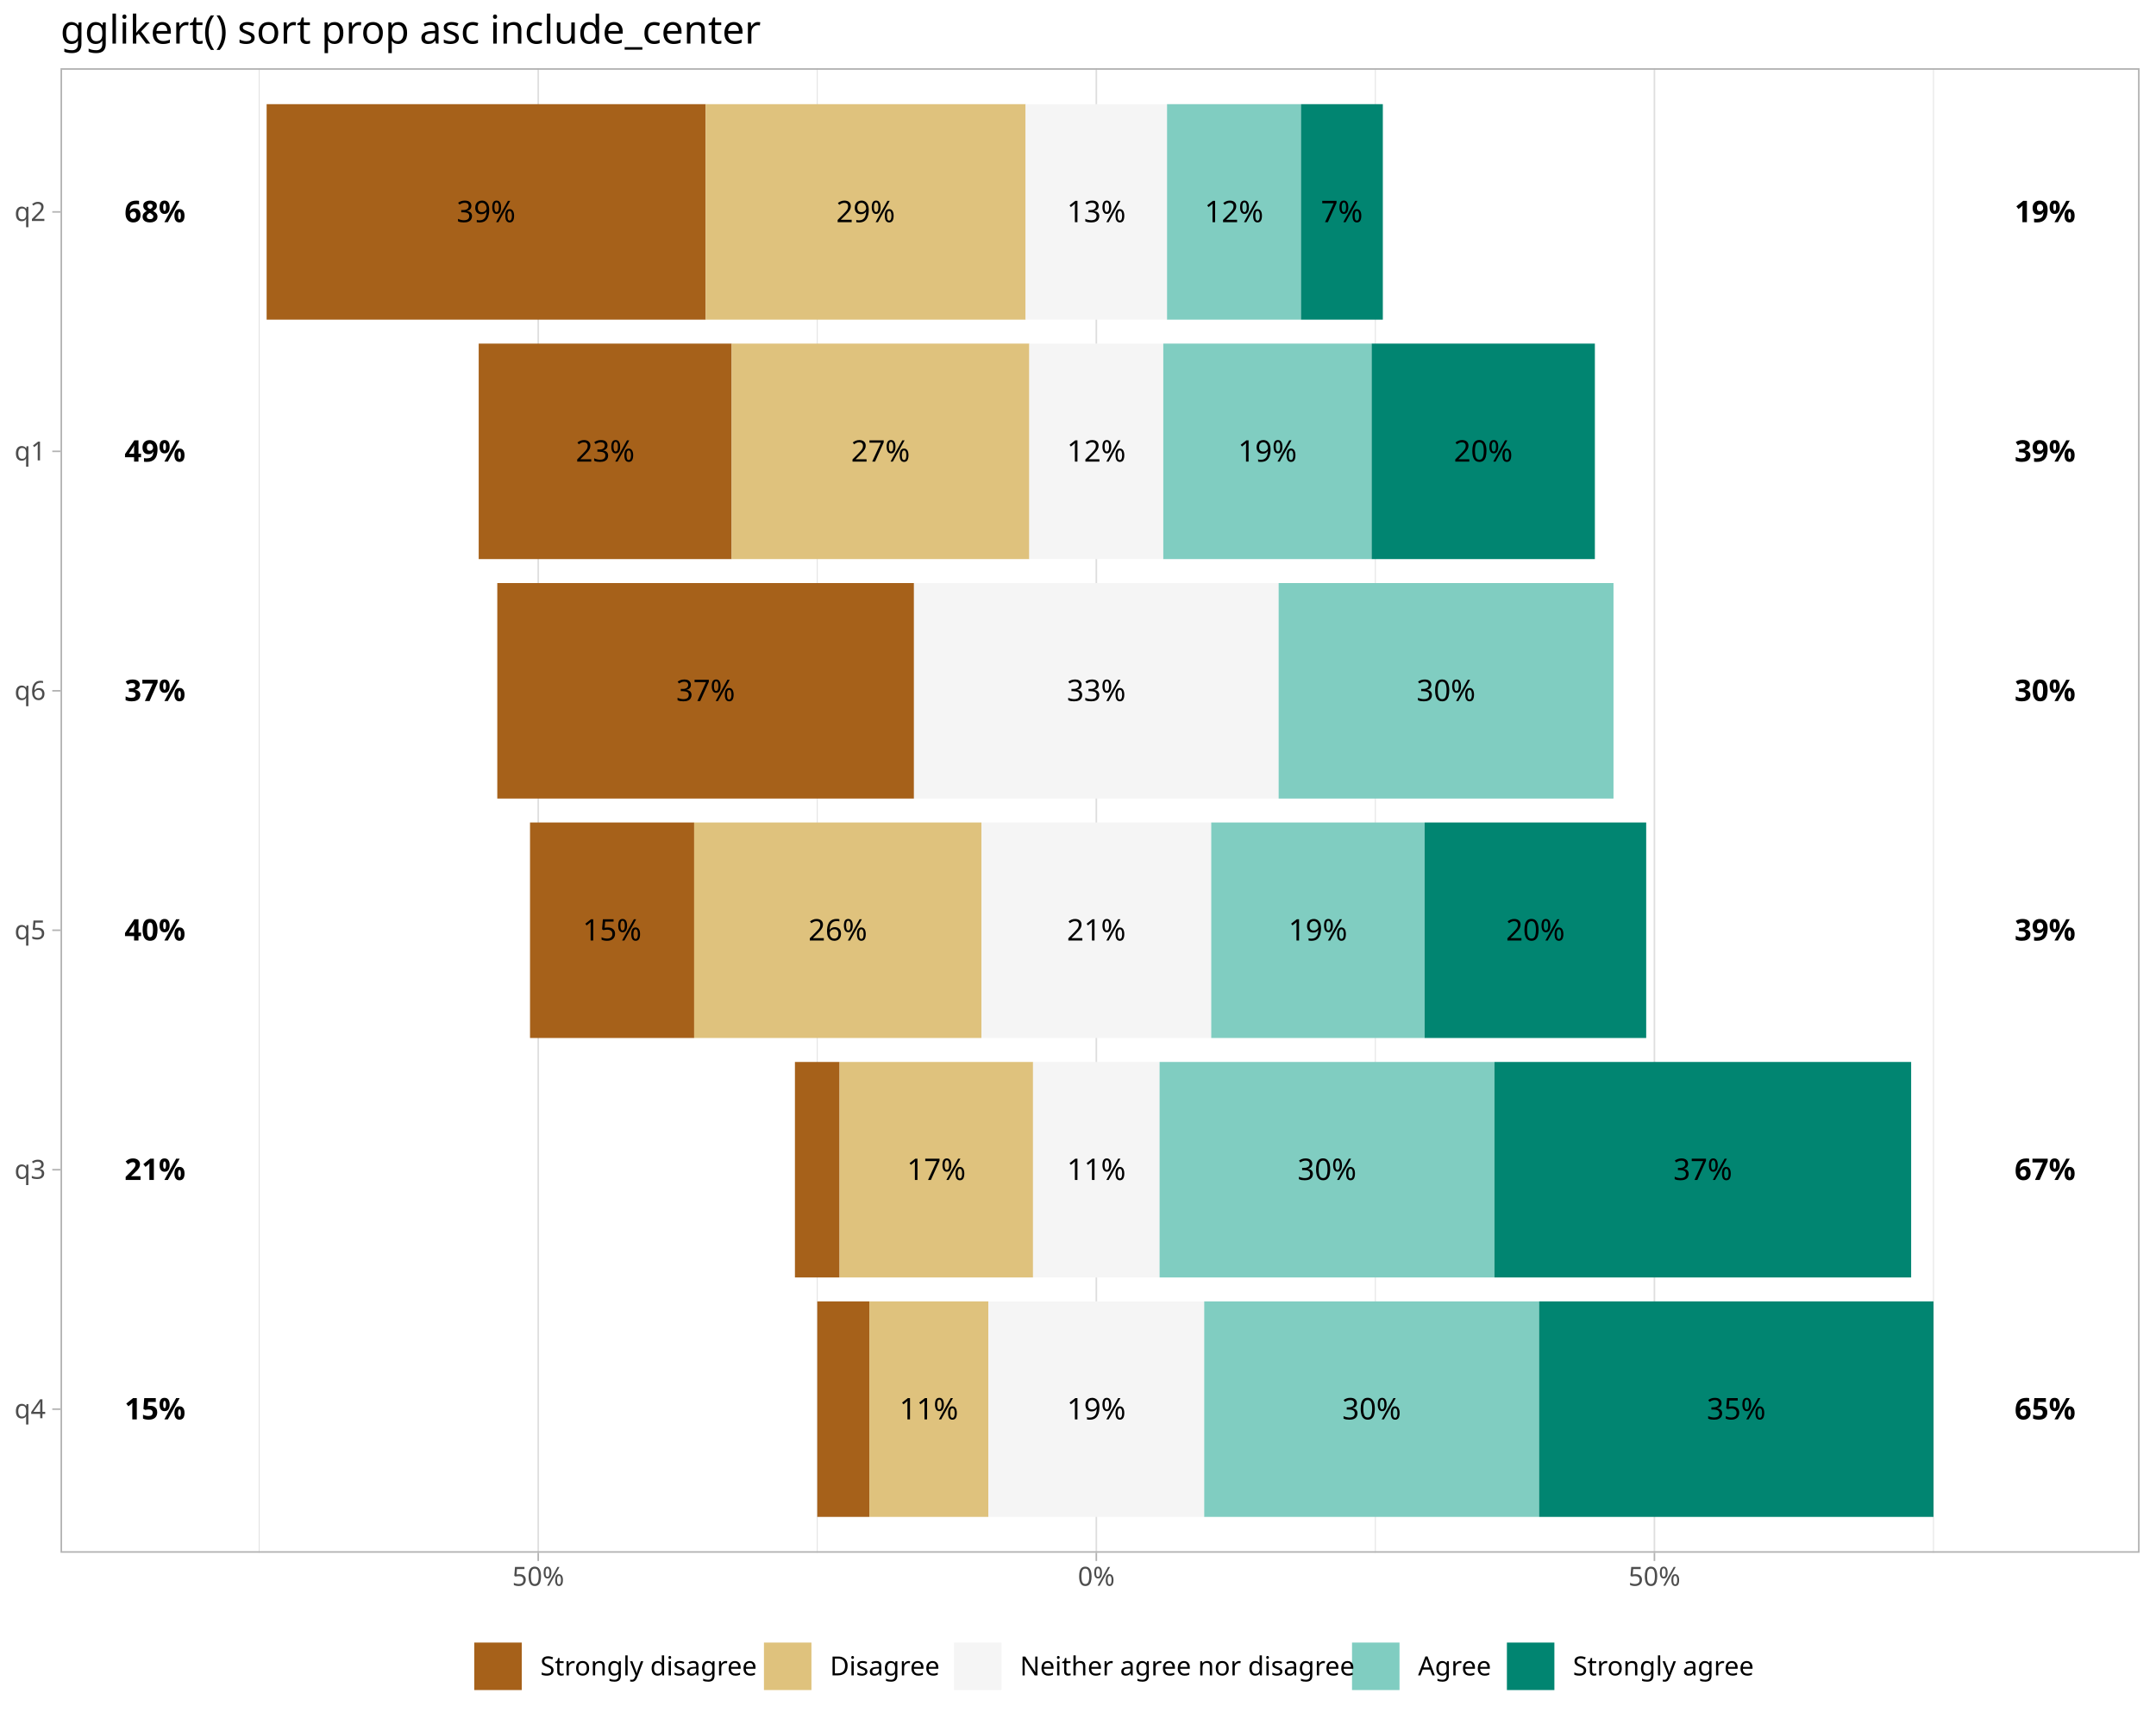
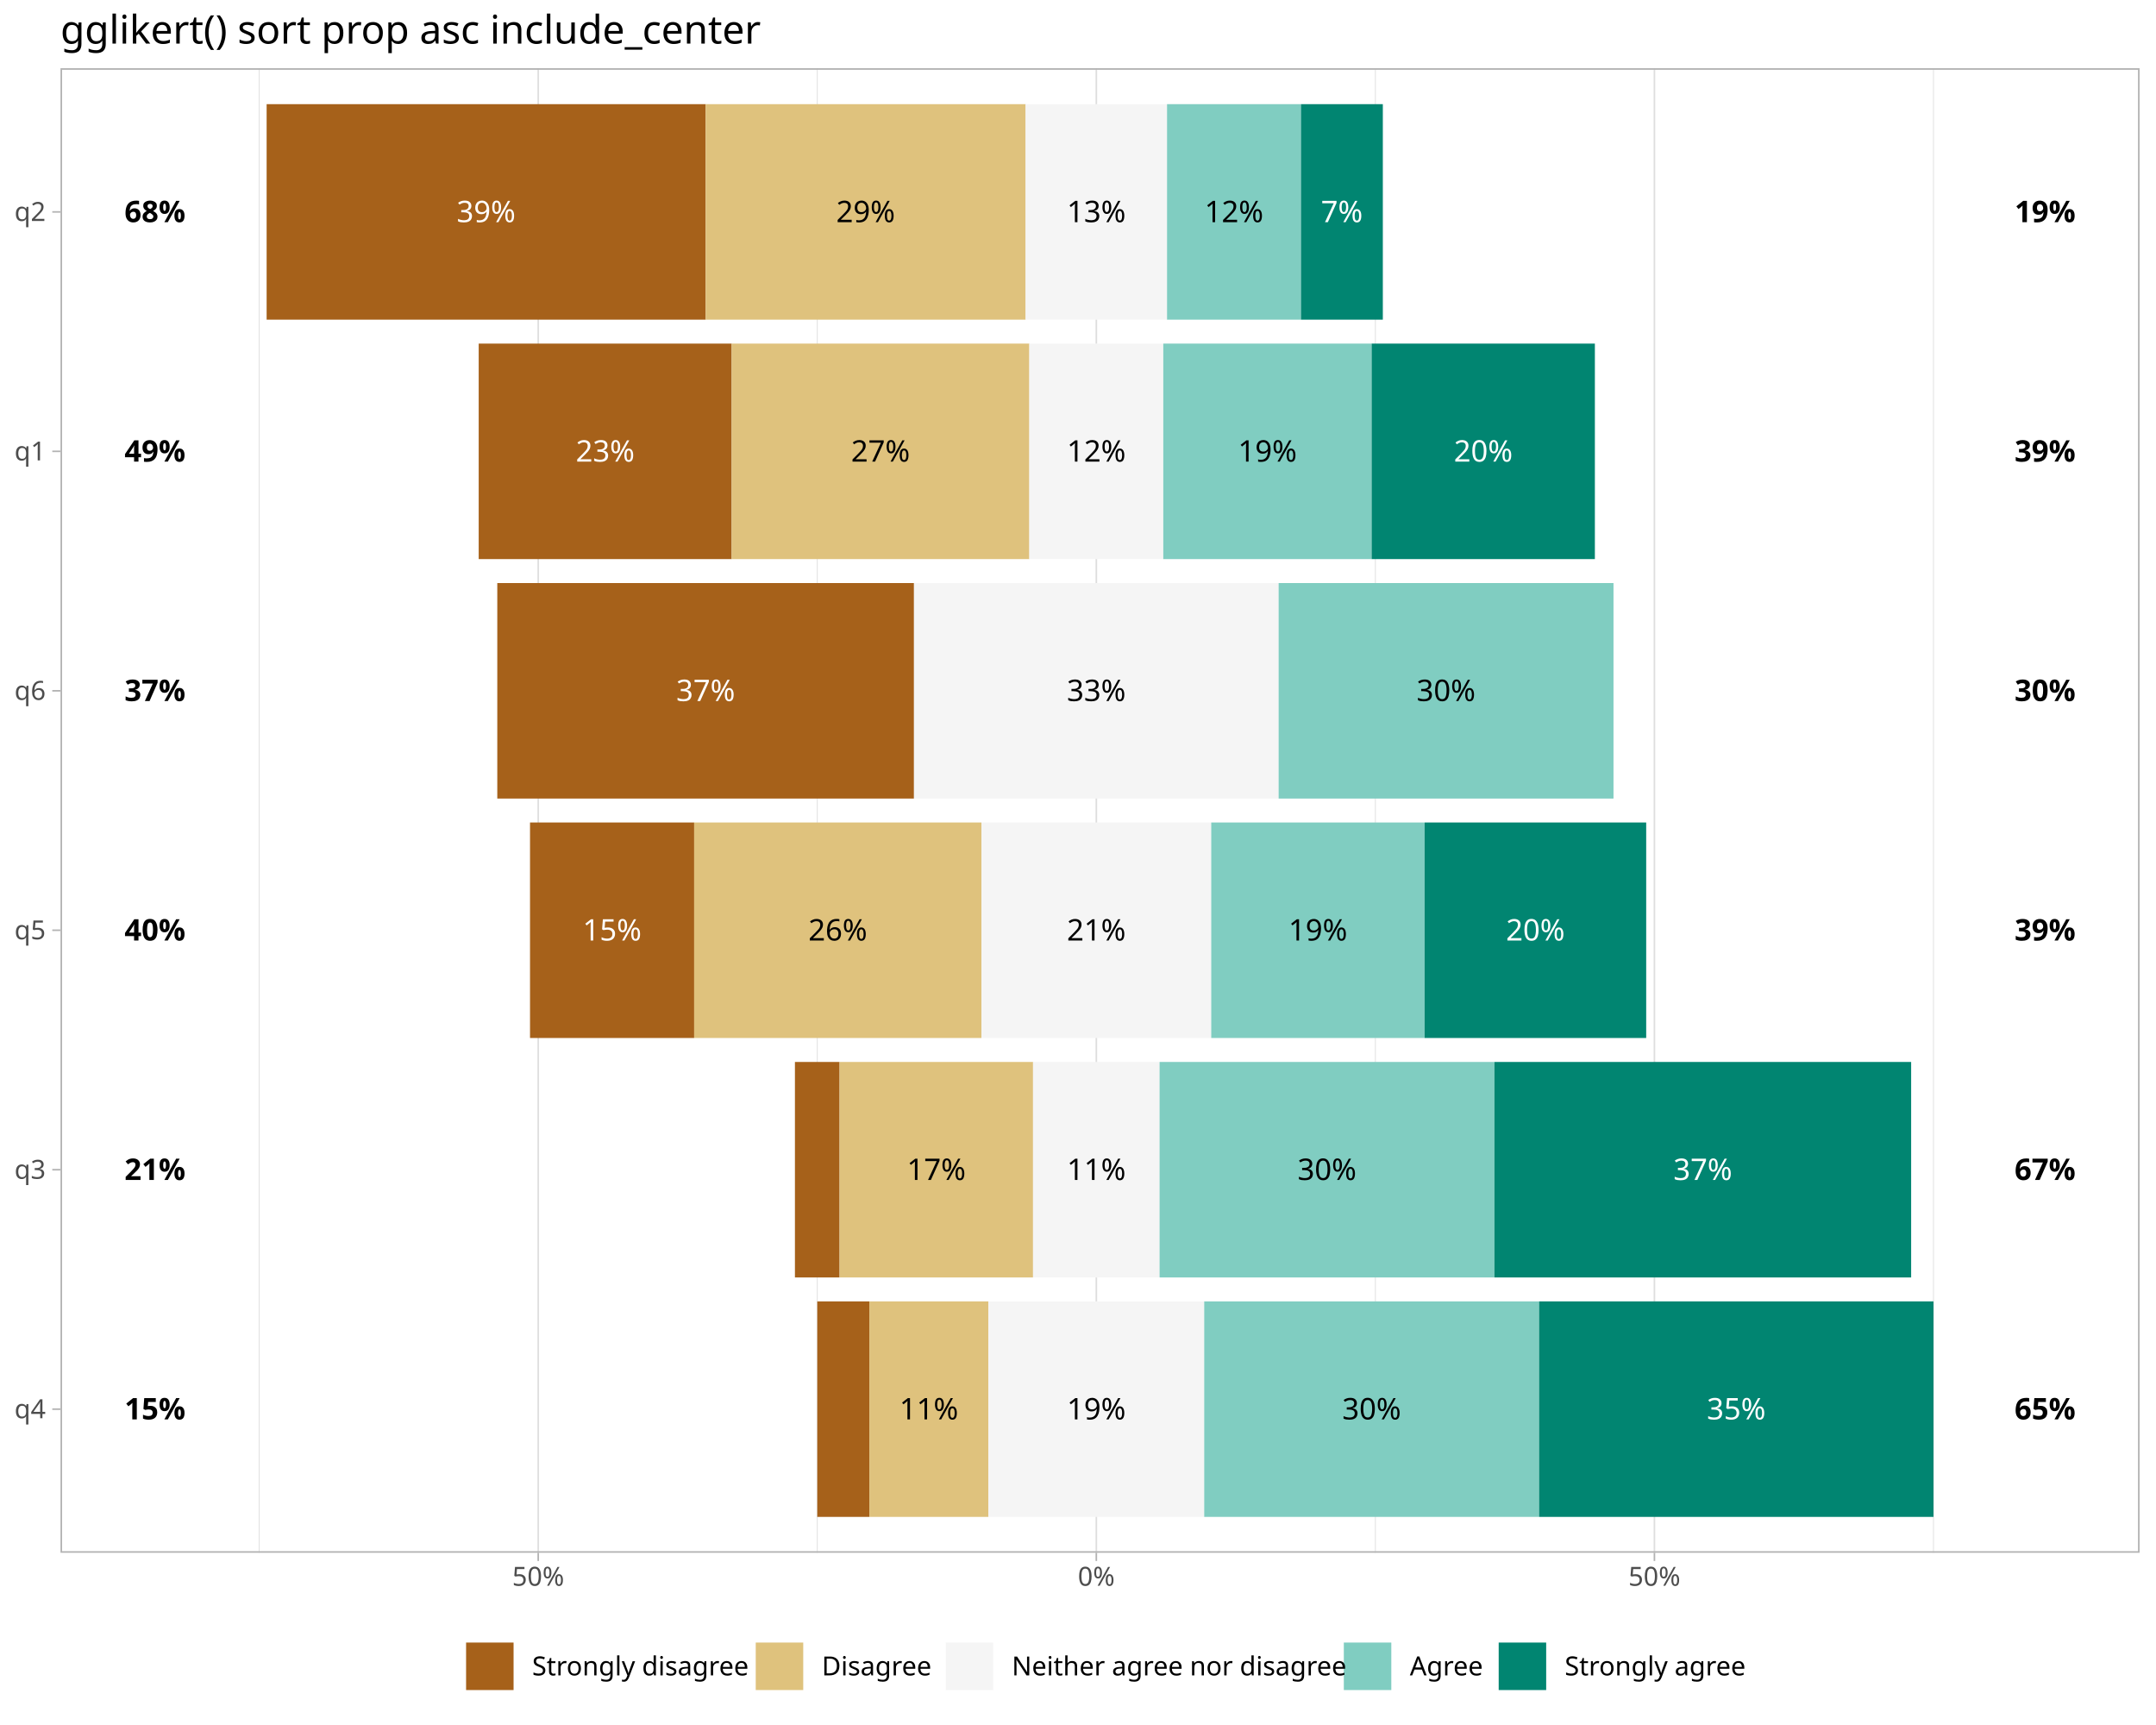
<svg xmlns="http://www.w3.org/2000/svg" class="svglite" data-engine-version="2.0" width="720.00pt" height="576.00pt" viewBox="0 0 720.00 576.00">
  <defs>
    <style type="text/css">
    .svglite line, .svglite polyline, .svglite polygon, .svglite path, .svglite rect, .svglite circle {
      fill: none;
      stroke: #000000;
      stroke-linecap: round;
      stroke-linejoin: round;
      stroke-miterlimit: 10.00;
    }
  </style>
  </defs>
  <rect width="100%" height="100%" style="stroke: none; fill: #FFFFFF;" />
  <defs>
    <clipPath id="cpMC4wMHw3MjAuMDB8MC4wMHw1NzYuMDA=">
      <rect x="0.00" y="0.00" width="720.00" height="576.00" />
    </clipPath>
  </defs>
  <g clip-path="url(#cpMC4wMHw3MjAuMDB8MC4wMHw1NzYuMDA=)">
    <rect x="0.00" y="0.00" width="720.00" height="576.00" style="stroke-width: 1.07; stroke: #FFFFFF; fill: #FFFFFF;" />
  </g>
  <defs>
    <clipPath id="cpMjAuMjB8NzE0LjUyfDIyLjc4fDUxOC41MQ==">
      <rect x="20.20" y="22.78" width="694.32" height="495.72" />
    </clipPath>
  </defs>
  <g clip-path="url(#cpMjAuMjB8NzE0LjUyfDIyLjc4fDUxOC41MQ==)">
    <rect x="20.20" y="22.78" width="694.32" height="495.72" style="stroke-width: 1.07; stroke: none; fill: #FFFFFF;" />
    <polyline points="86.55,518.51 86.55,22.78 " style="stroke-width: 0.27; stroke: #DEDEDE; stroke-linecap: butt;" />
    <polyline points="272.93,518.51 272.93,22.78 " style="stroke-width: 0.27; stroke: #DEDEDE; stroke-linecap: butt;" />
    <polyline points="459.31,518.51 459.31,22.78 " style="stroke-width: 0.27; stroke: #DEDEDE; stroke-linecap: butt;" />
    <polyline points="645.68,518.51 645.68,22.78 " style="stroke-width: 0.27; stroke: #DEDEDE; stroke-linecap: butt;" />
    <polyline points="179.74,518.51 179.74,22.78 " style="stroke-width: 0.53; stroke: #DEDEDE; stroke-linecap: butt;" />
    <polyline points="366.12,518.51 366.12,22.78 " style="stroke-width: 0.53; stroke: #DEDEDE; stroke-linecap: butt;" />
    <polyline points="552.50,518.51 552.50,22.78 " style="stroke-width: 0.53; stroke: #DEDEDE; stroke-linecap: butt;" />
    <rect x="272.93" y="434.55" width="17.40" height="71.96" style="stroke-width: 1.07; stroke: none; stroke-linecap: butt; stroke-linejoin: miter; fill: #A6611A;" />
    <rect x="290.32" y="434.55" width="39.76" height="71.96" style="stroke-width: 1.07; stroke: none; stroke-linecap: butt; stroke-linejoin: miter; fill: #DFC27D;" />
    <rect x="330.08" y="434.55" width="72.07" height="71.96" style="stroke-width: 1.07; stroke: none; stroke-linecap: butt; stroke-linejoin: miter; fill: #F5F5F5;" />
    <rect x="402.15" y="434.55" width="111.83" height="71.96" style="stroke-width: 1.07; stroke: none; stroke-linecap: butt; stroke-linejoin: miter; fill: #80CDC1;" />
    <rect x="513.98" y="434.55" width="131.71" height="71.96" style="stroke-width: 1.07; stroke: none; stroke-linecap: butt; stroke-linejoin: miter; fill: #018571;" />
    <rect x="265.47" y="354.60" width="14.91" height="71.96" style="stroke-width: 1.07; stroke: none; stroke-linecap: butt; stroke-linejoin: miter; fill: #A6611A;" />
    <rect x="280.38" y="354.60" width="64.61" height="71.96" style="stroke-width: 1.07; stroke: none; stroke-linecap: butt; stroke-linejoin: miter; fill: #DFC27D;" />
    <rect x="344.99" y="354.60" width="42.25" height="71.96" style="stroke-width: 1.07; stroke: none; stroke-linecap: butt; stroke-linejoin: miter; fill: #F5F5F5;" />
    <rect x="387.24" y="354.60" width="111.83" height="71.96" style="stroke-width: 1.07; stroke: none; stroke-linecap: butt; stroke-linejoin: miter; fill: #80CDC1;" />
    <rect x="499.07" y="354.60" width="139.16" height="71.96" style="stroke-width: 1.07; stroke: none; stroke-linecap: butt; stroke-linejoin: miter; fill: #018571;" />
    <rect x="177.00" y="274.64" width="54.82" height="71.96" style="stroke-width: 1.07; stroke: none; stroke-linecap: butt; stroke-linejoin: miter; fill: #A6611A;" />
    <rect x="231.82" y="274.64" width="95.93" height="71.96" style="stroke-width: 1.07; stroke: none; stroke-linecap: butt; stroke-linejoin: miter; fill: #DFC27D;" />
    <rect x="327.75" y="274.64" width="76.74" height="71.96" style="stroke-width: 1.07; stroke: none; stroke-linecap: butt; stroke-linejoin: miter; fill: #F5F5F5;" />
    <rect x="404.49" y="274.64" width="71.26" height="71.96" style="stroke-width: 1.07; stroke: none; stroke-linecap: butt; stroke-linejoin: miter; fill: #80CDC1;" />
    <rect x="475.75" y="274.64" width="74.00" height="71.96" style="stroke-width: 1.07; stroke: none; stroke-linecap: butt; stroke-linejoin: miter; fill: #018571;" />
    <rect x="166.07" y="194.69" width="139.16" height="71.96" style="stroke-width: 1.07; stroke: none; stroke-linecap: butt; stroke-linejoin: miter; fill: #A6611A;" />
    <rect x="305.23" y="194.69" width="0.00" height="71.96" style="stroke-width: 1.07; stroke: none; stroke-linecap: butt; stroke-linejoin: miter; fill: #DFC27D;" />
    <rect x="305.23" y="194.69" width="121.77" height="71.96" style="stroke-width: 1.07; stroke: none; stroke-linecap: butt; stroke-linejoin: miter; fill: #F5F5F5;" />
    <rect x="427.00" y="194.69" width="111.83" height="71.96" style="stroke-width: 1.07; stroke: none; stroke-linecap: butt; stroke-linejoin: miter; fill: #80CDC1;" />
    <rect x="538.83" y="194.69" width="0.00" height="71.96" style="stroke-width: 1.07; stroke: none; stroke-linecap: butt; stroke-linejoin: miter; fill: #018571;" />
    <rect x="159.86" y="114.73" width="84.49" height="71.96" style="stroke-width: 1.07; stroke: none; stroke-linecap: butt; stroke-linejoin: miter; fill: #A6611A;" />
    <rect x="244.35" y="114.73" width="99.40" height="71.96" style="stroke-width: 1.07; stroke: none; stroke-linecap: butt; stroke-linejoin: miter; fill: #DFC27D;" />
    <rect x="343.75" y="114.73" width="44.73" height="71.96" style="stroke-width: 1.07; stroke: none; stroke-linecap: butt; stroke-linejoin: miter; fill: #F5F5F5;" />
    <rect x="388.48" y="114.73" width="69.58" height="71.96" style="stroke-width: 1.07; stroke: none; stroke-linecap: butt; stroke-linejoin: miter; fill: #80CDC1;" />
    <rect x="458.06" y="114.73" width="74.55" height="71.96" style="stroke-width: 1.07; stroke: none; stroke-linecap: butt; stroke-linejoin: miter; fill: #018571;" />
    <rect x="89.04" y="34.78" width="146.62" height="71.96" style="stroke-width: 1.07; stroke: none; stroke-linecap: butt; stroke-linejoin: miter; fill: #A6611A;" />
    <rect x="235.65" y="34.78" width="106.86" height="71.96" style="stroke-width: 1.07; stroke: none; stroke-linecap: butt; stroke-linejoin: miter; fill: #DFC27D;" />
    <rect x="342.51" y="34.78" width="47.22" height="71.96" style="stroke-width: 1.07; stroke: none; stroke-linecap: butt; stroke-linejoin: miter; fill: #F5F5F5;" />
    <rect x="389.73" y="34.78" width="44.73" height="71.96" style="stroke-width: 1.07; stroke: none; stroke-linecap: butt; stroke-linejoin: miter; fill: #80CDC1;" />
    <rect x="434.46" y="34.78" width="27.34" height="71.96" style="stroke-width: 1.07; stroke: none; stroke-linecap: butt; stroke-linejoin: miter; fill: #018571;" />
    <text x="310.20" y="473.96" text-anchor="middle" style="font-size: 9.96px; font-family: sans;" textLength="19.93px" lengthAdjust="spacingAndGlyphs">11%</text>
    <text x="366.12" y="473.96" text-anchor="middle" style="font-size: 9.96px; font-family: sans;" textLength="19.93px" lengthAdjust="spacingAndGlyphs">19%</text>
    <text x="458.06" y="473.96" text-anchor="middle" style="font-size: 9.96px; font-family: sans;" textLength="19.93px" lengthAdjust="spacingAndGlyphs">30%</text>
-     <text x="579.83" y="473.96" text-anchor="middle" style="font-size: 9.96px; font-family: sans;" textLength="19.93px" lengthAdjust="spacingAndGlyphs">35%</text>
+     <text x="579.83" y="473.96" text-anchor="middle" style="font-size: 9.96px; fill: #FFFFFF; font-family: sans;" textLength="19.93px" lengthAdjust="spacingAndGlyphs">35%</text>
    <text x="312.69" y="394.01" text-anchor="middle" style="font-size: 9.96px; font-family: sans;" textLength="19.93px" lengthAdjust="spacingAndGlyphs">17%</text>
    <text x="366.12" y="394.01" text-anchor="middle" style="font-size: 9.96px; font-family: sans;" textLength="19.93px" lengthAdjust="spacingAndGlyphs">11%</text>
    <text x="443.15" y="394.01" text-anchor="middle" style="font-size: 9.96px; font-family: sans;" textLength="19.93px" lengthAdjust="spacingAndGlyphs">30%</text>
-     <text x="568.65" y="394.01" text-anchor="middle" style="font-size: 9.96px; font-family: sans;" textLength="19.93px" lengthAdjust="spacingAndGlyphs">37%</text>
-     <text x="204.41" y="314.05" text-anchor="middle" style="font-size: 9.96px; font-family: sans;" textLength="19.93px" lengthAdjust="spacingAndGlyphs">15%</text>
+     <text x="568.65" y="394.01" text-anchor="middle" style="font-size: 9.96px; fill: #FFFFFF; font-family: sans;" textLength="19.93px" lengthAdjust="spacingAndGlyphs">37%</text>
+     <text x="204.41" y="314.05" text-anchor="middle" style="font-size: 9.96px; fill: #FFFFFF; font-family: sans;" textLength="19.93px" lengthAdjust="spacingAndGlyphs">15%</text>
    <text x="279.78" y="314.05" text-anchor="middle" style="font-size: 9.96px; font-family: sans;" textLength="19.93px" lengthAdjust="spacingAndGlyphs">26%</text>
    <text x="366.12" y="314.05" text-anchor="middle" style="font-size: 9.96px; font-family: sans;" textLength="19.93px" lengthAdjust="spacingAndGlyphs">21%</text>
    <text x="440.12" y="314.05" text-anchor="middle" style="font-size: 9.96px; font-family: sans;" textLength="19.93px" lengthAdjust="spacingAndGlyphs">19%</text>
-     <text x="512.75" y="314.05" text-anchor="middle" style="font-size: 9.96px; font-family: sans;" textLength="19.93px" lengthAdjust="spacingAndGlyphs">20%</text>
-     <text x="235.65" y="234.09" text-anchor="middle" style="font-size: 9.96px; font-family: sans;" textLength="19.93px" lengthAdjust="spacingAndGlyphs">37%</text>
+     <text x="512.75" y="314.05" text-anchor="middle" style="font-size: 9.96px; fill: #FFFFFF; font-family: sans;" textLength="19.93px" lengthAdjust="spacingAndGlyphs">20%</text>
+     <text x="235.65" y="234.09" text-anchor="middle" style="font-size: 9.96px; fill: #FFFFFF; font-family: sans;" textLength="19.93px" lengthAdjust="spacingAndGlyphs">37%</text>
    <text x="366.12" y="234.09" text-anchor="middle" style="font-size: 9.96px; font-family: sans;" textLength="19.93px" lengthAdjust="spacingAndGlyphs">33%</text>
    <text x="482.91" y="234.09" text-anchor="middle" style="font-size: 9.96px; font-family: sans;" textLength="19.93px" lengthAdjust="spacingAndGlyphs">30%</text>
-     <text x="202.11" y="154.14" text-anchor="middle" style="font-size: 9.96px; font-family: sans;" textLength="19.93px" lengthAdjust="spacingAndGlyphs">23%</text>
+     <text x="202.11" y="154.14" text-anchor="middle" style="font-size: 9.96px; fill: #FFFFFF; font-family: sans;" textLength="19.93px" lengthAdjust="spacingAndGlyphs">23%</text>
    <text x="294.05" y="154.14" text-anchor="middle" style="font-size: 9.96px; font-family: sans;" textLength="19.93px" lengthAdjust="spacingAndGlyphs">27%</text>
    <text x="366.12" y="154.14" text-anchor="middle" style="font-size: 9.96px; font-family: sans;" textLength="19.93px" lengthAdjust="spacingAndGlyphs">12%</text>
    <text x="423.27" y="154.14" text-anchor="middle" style="font-size: 9.96px; font-family: sans;" textLength="19.93px" lengthAdjust="spacingAndGlyphs">19%</text>
-     <text x="495.34" y="154.14" text-anchor="middle" style="font-size: 9.96px; font-family: sans;" textLength="19.93px" lengthAdjust="spacingAndGlyphs">20%</text>
-     <text x="162.34" y="74.18" text-anchor="middle" style="font-size: 9.96px; font-family: sans;" textLength="19.93px" lengthAdjust="spacingAndGlyphs">39%</text>
+     <text x="495.34" y="154.14" text-anchor="middle" style="font-size: 9.96px; fill: #FFFFFF; font-family: sans;" textLength="19.93px" lengthAdjust="spacingAndGlyphs">20%</text>
+     <text x="162.34" y="74.18" text-anchor="middle" style="font-size: 9.96px; fill: #FFFFFF; font-family: sans;" textLength="19.93px" lengthAdjust="spacingAndGlyphs">39%</text>
    <text x="289.08" y="74.18" text-anchor="middle" style="font-size: 9.96px; font-family: sans;" textLength="19.93px" lengthAdjust="spacingAndGlyphs">29%</text>
    <text x="366.12" y="74.18" text-anchor="middle" style="font-size: 9.96px; font-family: sans;" textLength="19.93px" lengthAdjust="spacingAndGlyphs">13%</text>
    <text x="412.09" y="74.18" text-anchor="middle" style="font-size: 9.96px; font-family: sans;" textLength="19.93px" lengthAdjust="spacingAndGlyphs">12%</text>
-     <text x="448.12" y="74.18" text-anchor="middle" style="font-size: 9.96px; font-family: sans;" textLength="14.39px" lengthAdjust="spacingAndGlyphs">7%</text>
+     <text x="448.12" y="74.18" text-anchor="middle" style="font-size: 9.96px; fill: #FFFFFF; font-family: sans;" textLength="14.39px" lengthAdjust="spacingAndGlyphs">7%</text>
    <text x="51.76" y="473.96" text-anchor="middle" style="font-size: 9.96px; font-weight: bold; font-family: sans;" textLength="19.93px" lengthAdjust="spacingAndGlyphs">15%</text>
    <text x="51.76" y="394.01" text-anchor="middle" style="font-size: 9.96px; font-weight: bold; font-family: sans;" textLength="19.93px" lengthAdjust="spacingAndGlyphs">21%</text>
    <text x="51.76" y="314.05" text-anchor="middle" style="font-size: 9.96px; font-weight: bold; font-family: sans;" textLength="19.93px" lengthAdjust="spacingAndGlyphs">40%</text>
    <text x="51.76" y="234.09" text-anchor="middle" style="font-size: 9.96px; font-weight: bold; font-family: sans;" textLength="19.93px" lengthAdjust="spacingAndGlyphs">37%</text>
    <text x="51.76" y="154.14" text-anchor="middle" style="font-size: 9.96px; font-weight: bold; font-family: sans;" textLength="19.93px" lengthAdjust="spacingAndGlyphs">49%</text>
    <text x="51.76" y="74.18" text-anchor="middle" style="font-size: 9.96px; font-weight: bold; font-family: sans;" textLength="19.93px" lengthAdjust="spacingAndGlyphs">68%</text>
    <text x="682.96" y="473.96" text-anchor="middle" style="font-size: 9.96px; font-weight: bold; font-family: sans;" textLength="19.93px" lengthAdjust="spacingAndGlyphs">65%</text>
    <text x="682.96" y="394.01" text-anchor="middle" style="font-size: 9.96px; font-weight: bold; font-family: sans;" textLength="19.93px" lengthAdjust="spacingAndGlyphs">67%</text>
    <text x="682.96" y="314.05" text-anchor="middle" style="font-size: 9.96px; font-weight: bold; font-family: sans;" textLength="19.93px" lengthAdjust="spacingAndGlyphs">39%</text>
    <text x="682.96" y="234.09" text-anchor="middle" style="font-size: 9.96px; font-weight: bold; font-family: sans;" textLength="19.93px" lengthAdjust="spacingAndGlyphs">30%</text>
    <text x="682.96" y="154.14" text-anchor="middle" style="font-size: 9.96px; font-weight: bold; font-family: sans;" textLength="19.93px" lengthAdjust="spacingAndGlyphs">39%</text>
    <text x="682.96" y="74.18" text-anchor="middle" style="font-size: 9.96px; font-weight: bold; font-family: sans;" textLength="19.93px" lengthAdjust="spacingAndGlyphs">19%</text>
    <rect x="20.20" y="22.78" width="694.32" height="495.72" style="stroke-width: 1.07; stroke: #B3B3B3;" />
  </g>
  <g clip-path="url(#cpMC4wMHw3MjAuMDB8MC4wMHw1NzYuMDA=)">
    <polyline points="179.74,521.25 179.74,518.51 " style="stroke-width: 0.53; stroke: #B3B3B3; stroke-linecap: butt;" />
    <polyline points="366.12,521.25 366.12,518.51 " style="stroke-width: 0.53; stroke: #B3B3B3; stroke-linecap: butt;" />
    <polyline points="552.50,521.25 552.50,518.51 " style="stroke-width: 0.53; stroke: #B3B3B3; stroke-linecap: butt;" />
    <text x="179.74" y="529.50" text-anchor="middle" style="font-size: 8.80px; fill: #4D4D4D; font-family: sans;" textLength="17.61px" lengthAdjust="spacingAndGlyphs">50%</text>
    <text x="366.12" y="529.50" text-anchor="middle" style="font-size: 8.80px; fill: #4D4D4D; font-family: sans;" textLength="12.72px" lengthAdjust="spacingAndGlyphs">0%</text>
    <text x="552.50" y="529.50" text-anchor="middle" style="font-size: 8.80px; fill: #4D4D4D; font-family: sans;" textLength="17.61px" lengthAdjust="spacingAndGlyphs">50%</text>
    <text x="15.27" y="473.56" text-anchor="end" style="font-size: 8.80px; fill: #4D4D4D; font-family: sans;" textLength="9.79px" lengthAdjust="spacingAndGlyphs">q4</text>
    <text x="15.27" y="393.61" text-anchor="end" style="font-size: 8.80px; fill: #4D4D4D; font-family: sans;" textLength="9.79px" lengthAdjust="spacingAndGlyphs">q3</text>
    <text x="15.27" y="313.65" text-anchor="end" style="font-size: 8.80px; fill: #4D4D4D; font-family: sans;" textLength="9.79px" lengthAdjust="spacingAndGlyphs">q5</text>
    <text x="15.27" y="233.70" text-anchor="end" style="font-size: 8.80px; fill: #4D4D4D; font-family: sans;" textLength="9.79px" lengthAdjust="spacingAndGlyphs">q6</text>
    <text x="15.27" y="153.74" text-anchor="end" style="font-size: 8.80px; fill: #4D4D4D; font-family: sans;" textLength="9.79px" lengthAdjust="spacingAndGlyphs">q1</text>
    <text x="15.27" y="73.78" text-anchor="end" style="font-size: 8.80px; fill: #4D4D4D; font-family: sans;" textLength="9.79px" lengthAdjust="spacingAndGlyphs">q2</text>
    <polyline points="17.46,470.53 20.20,470.53 " style="stroke-width: 0.53; stroke: #B3B3B3; stroke-linecap: butt;" />
    <polyline points="17.46,390.58 20.20,390.58 " style="stroke-width: 0.53; stroke: #B3B3B3; stroke-linecap: butt;" />
    <polyline points="17.46,310.62 20.20,310.62 " style="stroke-width: 0.53; stroke: #B3B3B3; stroke-linecap: butt;" />
    <polyline points="17.46,230.67 20.20,230.67 " style="stroke-width: 0.53; stroke: #B3B3B3; stroke-linecap: butt;" />
    <polyline points="17.46,150.71 20.20,150.71 " style="stroke-width: 0.53; stroke: #B3B3B3; stroke-linecap: butt;" />
    <polyline points="17.46,70.76 20.20,70.76 " style="stroke-width: 0.53; stroke: #B3B3B3; stroke-linecap: butt;" />
-     <rect x="146.72" y="542.28" width="441.29" height="28.24" style="stroke-width: 1.07; stroke: none; fill: #FFFFFF;" />
-     <rect x="157.68" y="547.76" width="17.28" height="17.28" style="stroke-width: 1.07; stroke: none; fill: #FFFFFF;" />
-     <rect x="158.38" y="548.47" width="15.86" height="15.86" style="stroke-width: 1.07; stroke: none; stroke-linecap: butt; stroke-linejoin: miter; fill: #A6611A;" />
-     <rect x="254.41" y="547.76" width="17.28" height="17.28" style="stroke-width: 1.07; stroke: none; fill: #FFFFFF;" />
-     <rect x="255.12" y="548.47" width="15.86" height="15.86" style="stroke-width: 1.07; stroke: none; stroke-linecap: butt; stroke-linejoin: miter; fill: #DFC27D;" />
-     <rect x="317.87" y="547.76" width="17.28" height="17.28" style="stroke-width: 1.07; stroke: none; fill: #FFFFFF;" />
-     <rect x="318.58" y="548.47" width="15.86" height="15.86" style="stroke-width: 1.07; stroke: none; stroke-linecap: butt; stroke-linejoin: miter; fill: #F5F5F5;" />
-     <rect x="450.80" y="547.76" width="17.28" height="17.28" style="stroke-width: 1.07; stroke: none; fill: #FFFFFF;" />
-     <rect x="451.51" y="548.47" width="15.86" height="15.86" style="stroke-width: 1.07; stroke: none; stroke-linecap: butt; stroke-linejoin: miter; fill: #80CDC1;" />
-     <rect x="502.52" y="547.76" width="17.28" height="17.28" style="stroke-width: 1.07; stroke: none; fill: #FFFFFF;" />
-     <rect x="503.23" y="548.47" width="15.86" height="15.86" style="stroke-width: 1.07; stroke: none; stroke-linecap: butt; stroke-linejoin: miter; fill: #018571;" />
-     <text x="180.44" y="559.43" style="font-size: 8.80px; font-family: sans;" textLength="68.49px" lengthAdjust="spacingAndGlyphs">Strongly disagree</text>
-     <text x="277.17" y="559.43" style="font-size: 8.80px; font-family: sans;" textLength="35.22px" lengthAdjust="spacingAndGlyphs">Disagree</text>
-     <text x="340.63" y="559.43" style="font-size: 8.80px; font-family: sans;" textLength="104.69px" lengthAdjust="spacingAndGlyphs">Neither agree nor disagree</text>
-     <text x="473.56" y="559.43" style="font-size: 8.80px; font-family: sans;" textLength="23.49px" lengthAdjust="spacingAndGlyphs">Agree</text>
-     <text x="525.28" y="559.43" style="font-size: 8.80px; font-family: sans;" textLength="57.24px" lengthAdjust="spacingAndGlyphs">Strongly agree</text>
+     <rect x="149.46" y="542.28" width="435.81" height="28.24" style="stroke-width: 1.07; stroke: none; fill: #FFFFFF;" />
+     <rect x="154.94" y="547.76" width="17.28" height="17.28" style="stroke-width: 1.07; stroke: none; fill: #FFFFFF;" />
+     <rect x="155.65" y="548.47" width="15.86" height="15.86" style="stroke-width: 1.07; stroke: none; stroke-linecap: butt; stroke-linejoin: miter; fill: #A6611A;" />
+     <rect x="251.67" y="547.76" width="17.28" height="17.28" style="stroke-width: 1.07; stroke: none; fill: #FFFFFF;" />
+     <rect x="252.38" y="548.47" width="15.86" height="15.86" style="stroke-width: 1.07; stroke: none; stroke-linecap: butt; stroke-linejoin: miter; fill: #DFC27D;" />
+     <rect x="315.13" y="547.76" width="17.28" height="17.28" style="stroke-width: 1.07; stroke: none; fill: #FFFFFF;" />
+     <rect x="315.84" y="548.47" width="15.86" height="15.86" style="stroke-width: 1.07; stroke: none; stroke-linecap: butt; stroke-linejoin: miter; fill: #F5F5F5;" />
+     <rect x="448.06" y="547.76" width="17.28" height="17.28" style="stroke-width: 1.07; stroke: none; fill: #FFFFFF;" />
+     <rect x="448.77" y="548.47" width="15.86" height="15.86" style="stroke-width: 1.07; stroke: none; stroke-linecap: butt; stroke-linejoin: miter; fill: #80CDC1;" />
+     <rect x="499.78" y="547.76" width="17.28" height="17.28" style="stroke-width: 1.07; stroke: none; fill: #FFFFFF;" />
+     <rect x="500.49" y="548.47" width="15.86" height="15.86" style="stroke-width: 1.07; stroke: none; stroke-linecap: butt; stroke-linejoin: miter; fill: #018571;" />
+     <text x="177.70" y="559.43" style="font-size: 8.80px; font-family: sans;" textLength="68.49px" lengthAdjust="spacingAndGlyphs">Strongly disagree</text>
+     <text x="274.43" y="559.43" style="font-size: 8.80px; font-family: sans;" textLength="35.22px" lengthAdjust="spacingAndGlyphs">Disagree</text>
+     <text x="337.89" y="559.43" style="font-size: 8.80px; font-family: sans;" textLength="104.69px" lengthAdjust="spacingAndGlyphs">Neither agree nor disagree</text>
+     <text x="470.82" y="559.43" style="font-size: 8.80px; font-family: sans;" textLength="23.49px" lengthAdjust="spacingAndGlyphs">Agree</text>
+     <text x="522.54" y="559.43" style="font-size: 8.80px; font-family: sans;" textLength="57.24px" lengthAdjust="spacingAndGlyphs">Strongly agree</text>
    <text x="20.20" y="14.56" style="font-size: 13.20px; font-family: sans;" textLength="220.87px" lengthAdjust="spacingAndGlyphs">gglikert() sort prop asc include_center</text>
  </g>
</svg>
